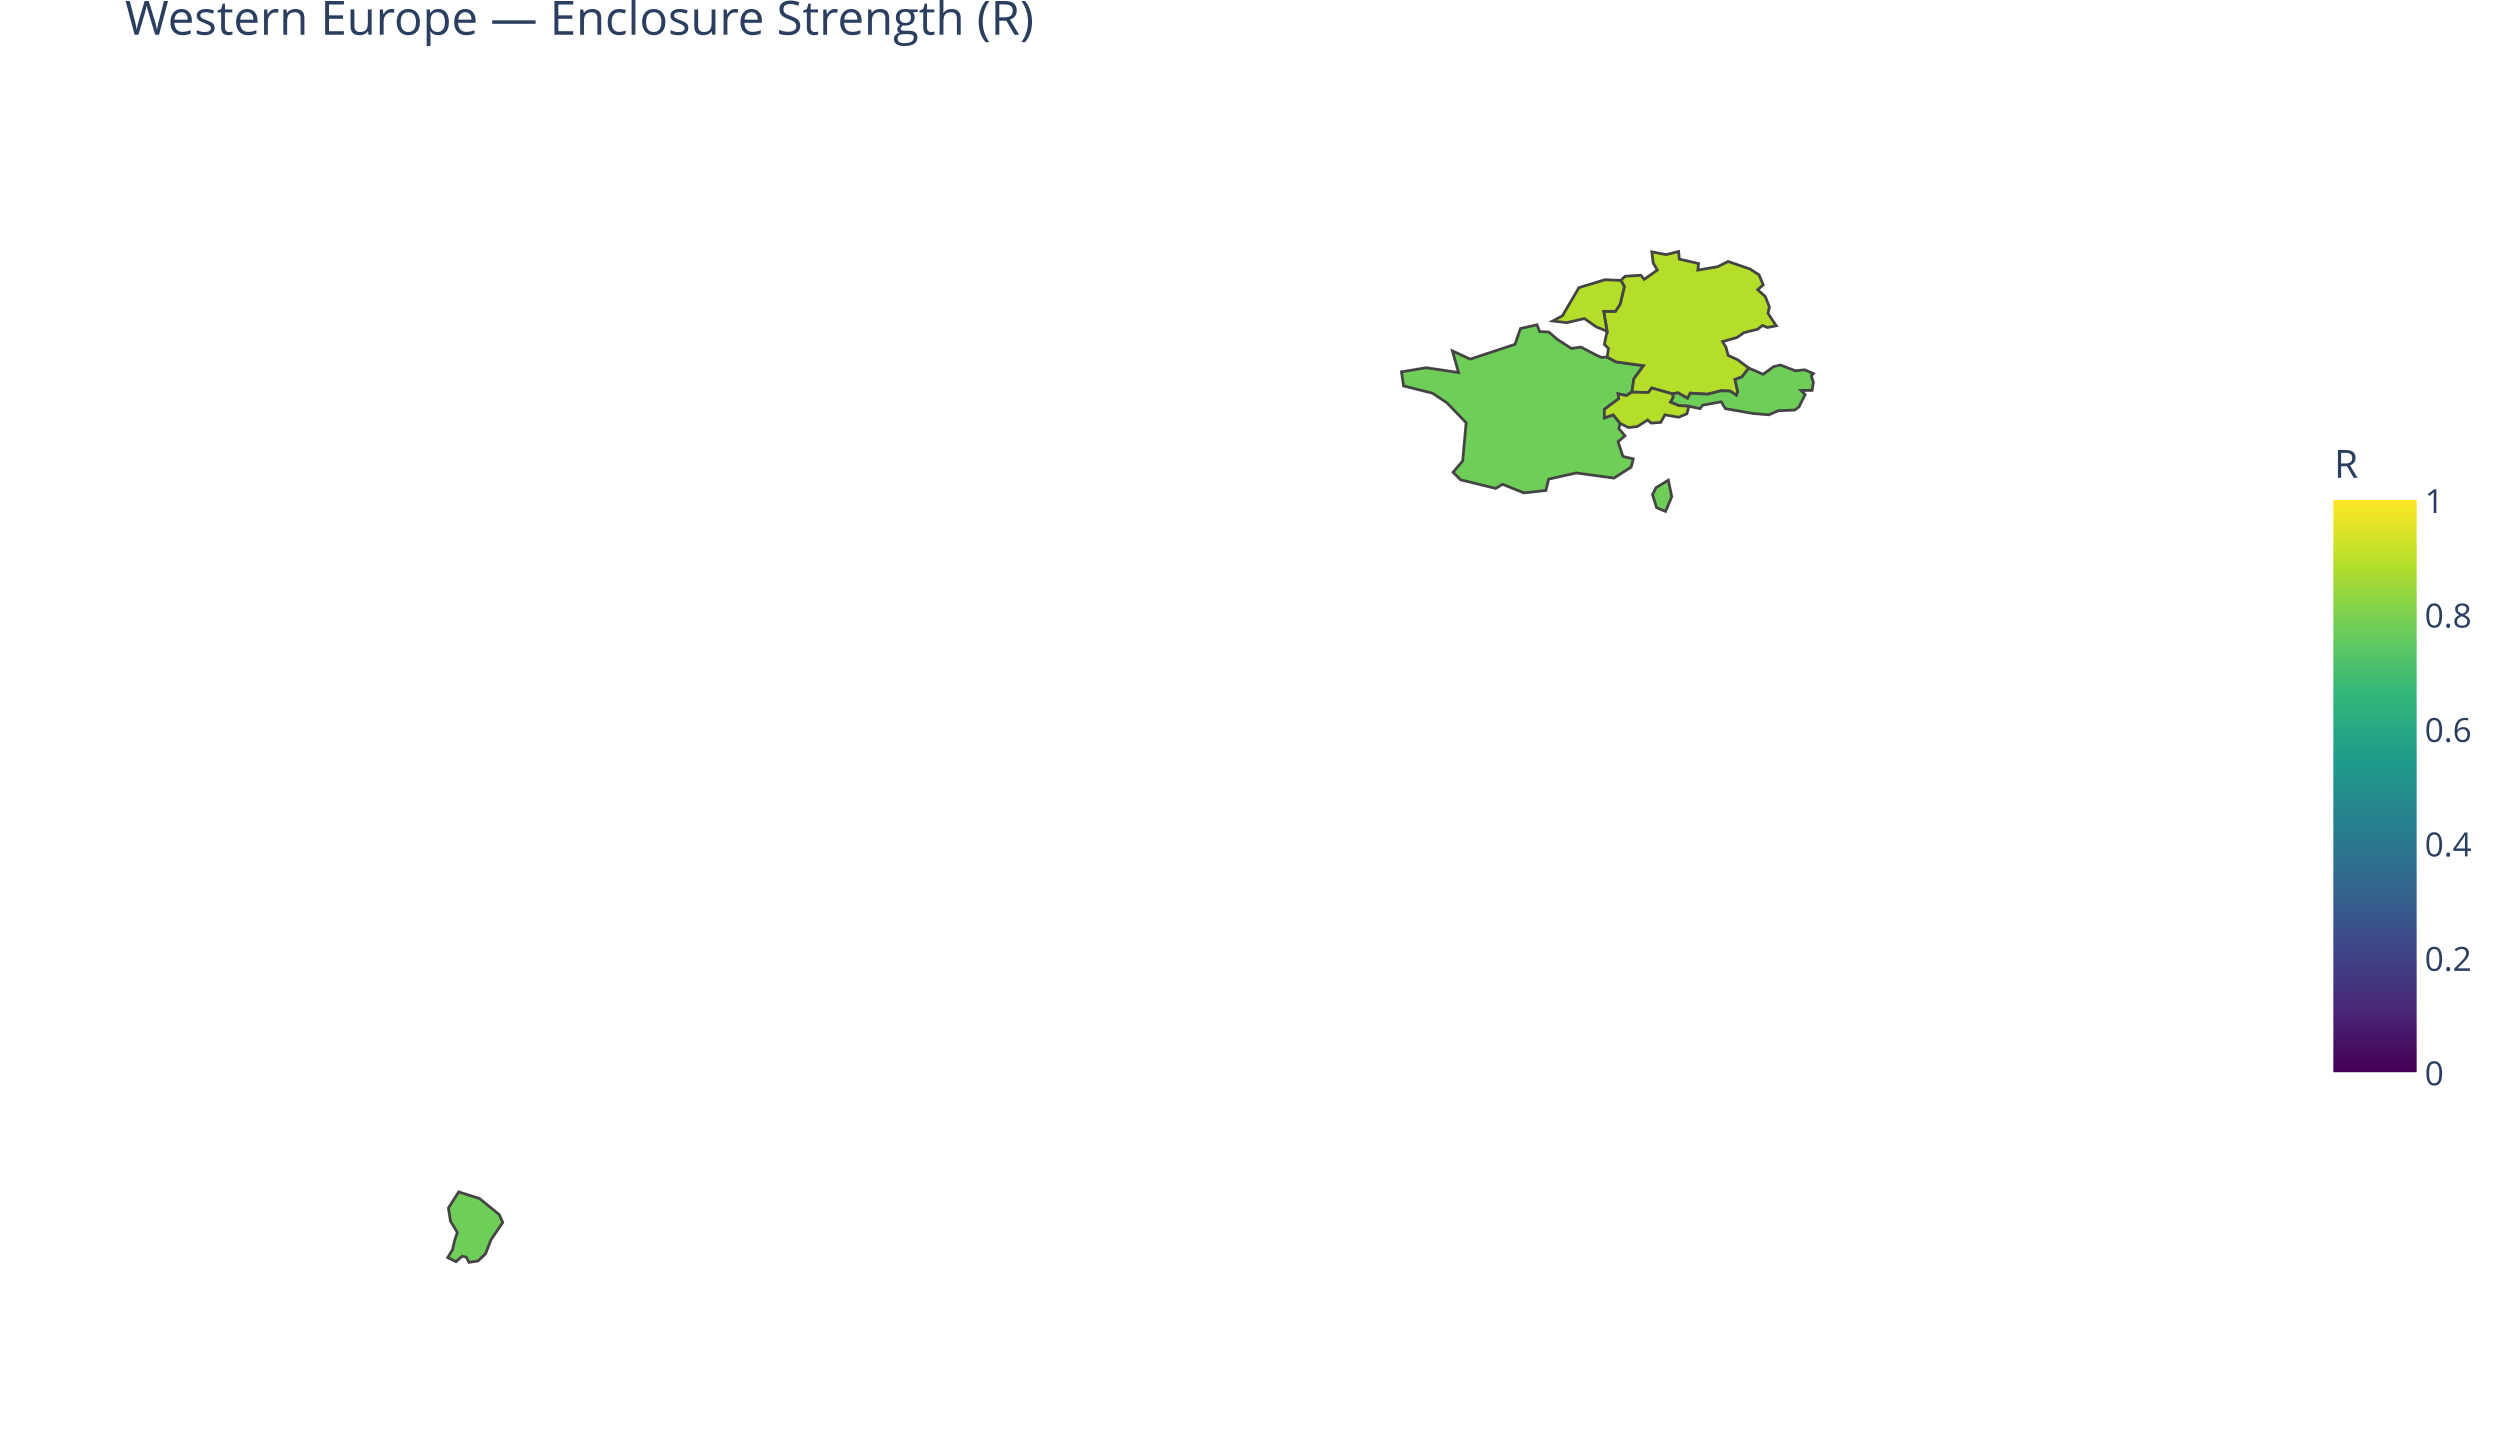
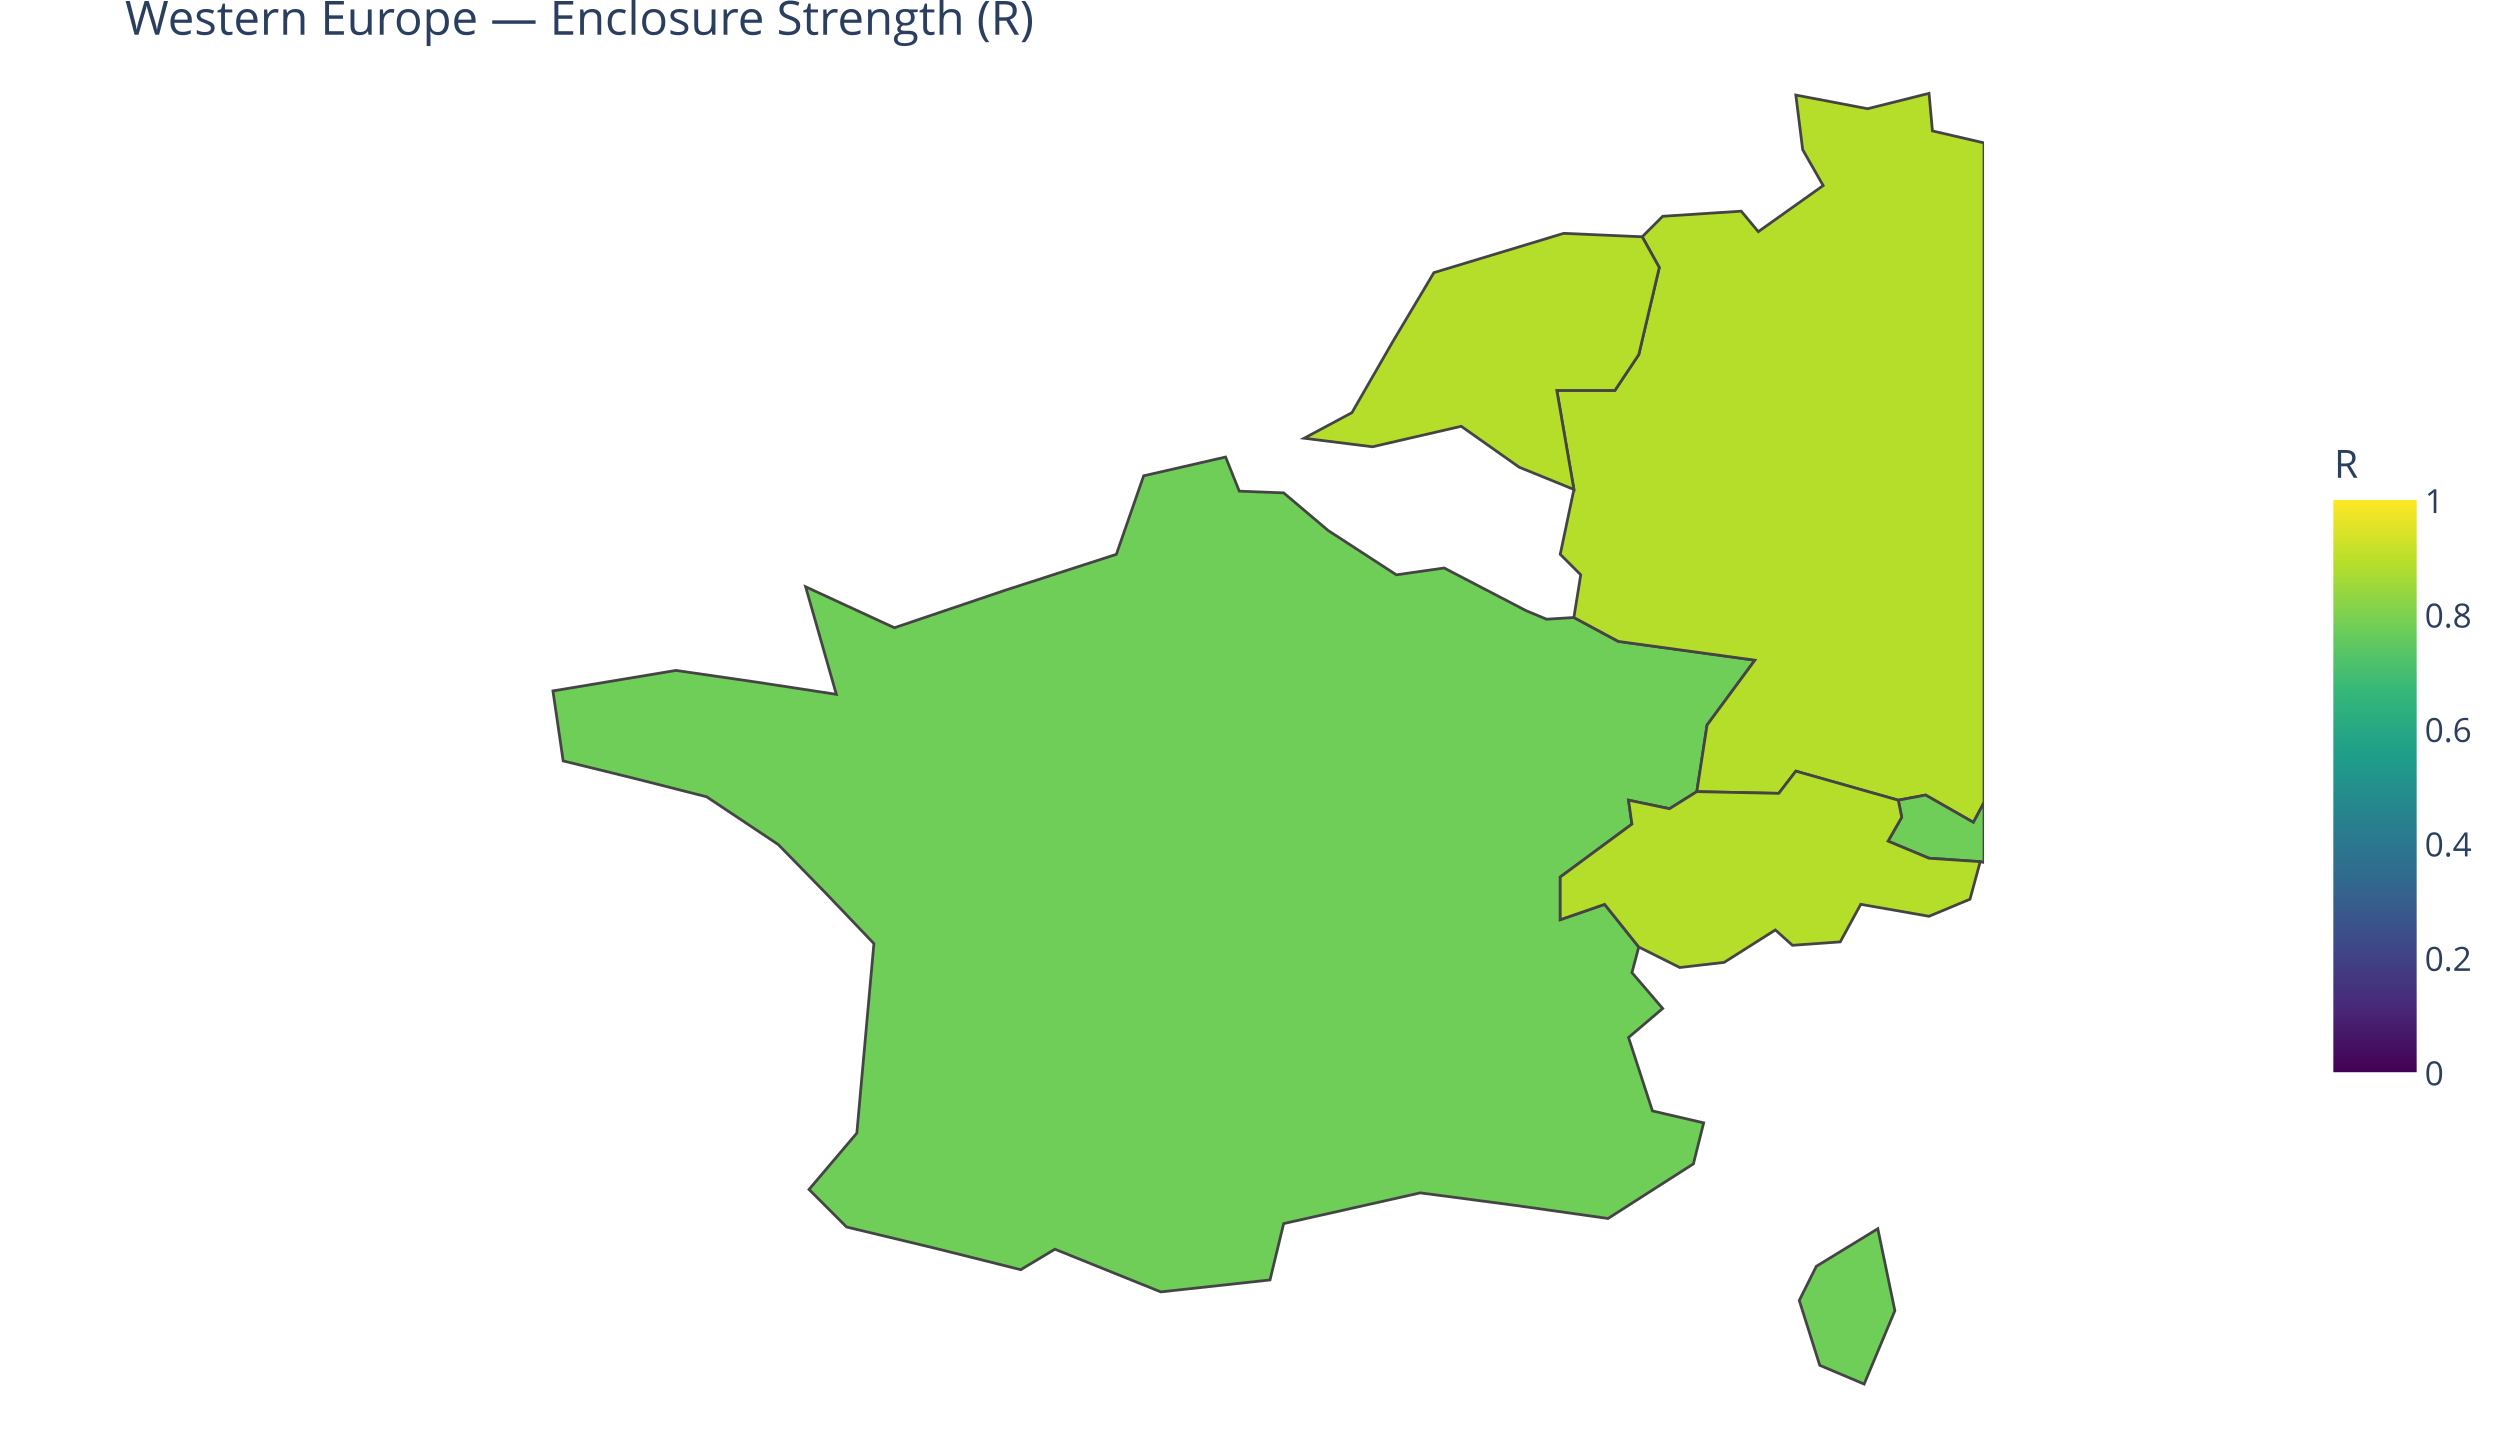
<svg xmlns="http://www.w3.org/2000/svg" class="main-svg" width="900" height="520" style="" viewBox="0 0 900 520">
  <rect x="0" y="0" width="900" height="520" style="fill: rgb(255, 255, 255); fill-opacity: 1;" />
-   <defs id="defs-c3a519">
+   <defs id="defs-6ce6fd">
    <g class="clips">
-       <clipPath id="clipc3a519geo">
-         <rect x="0" y="69.002" width="814" height="406.996" />
+       <clipPath id="clip6ce6fdgeo">
+         <rect x="99.75" y="24.296" width="614.499" height="495.704" />
      </clipPath>
    </g>
    <g class="gradients">
-       <linearGradient x1="0" x2="0" y1="1" y2="0" id="gc3a519-cbcoloraxis">
+       <linearGradient x1="0" x2="0" y1="1" y2="0" id="g6ce6fd-cbcoloraxis">
        <stop offset="0%" stop-color="rgb(68, 1, 84)" stop-opacity="1" />
        <stop offset="11.111%" stop-color="rgb(72, 40, 120)" stop-opacity="1" />
        <stop offset="22.222%" stop-color="rgb(62, 73, 137)" stop-opacity="1" />
        <stop offset="33.333%" stop-color="rgb(49, 104, 142)" stop-opacity="1" />
        <stop offset="44.444%" stop-color="rgb(38, 130, 142)" stop-opacity="1" />
        <stop offset="55.556%" stop-color="rgb(31, 158, 137)" stop-opacity="1" />
        <stop offset="66.667%" stop-color="rgb(53, 183, 121)" stop-opacity="1" />
        <stop offset="77.778%" stop-color="rgb(110, 206, 88)" stop-opacity="1" />
        <stop offset="88.889%" stop-color="rgb(181, 222, 43)" stop-opacity="1" />
        <stop offset="100%" stop-color="rgb(253, 231, 37)" stop-opacity="1" />
      </linearGradient>
    </g>
    <g class="patterns" />
  </defs>
  <g class="bglayer" />
  <g class="layer-below">
    <g class="imagelayer" />
    <g class="shapelayer" />
  </g>
  <g class="cartesianlayer" />
  <g class="polarlayer" />
  <g class="smithlayer" />
  <g class="ternarylayer" />
  <g class="geolayer">
-     <g class="geo geo" clip-path="url(#clipc3a519geo)">
+     <g class="geo geo" clip-path="url(#clip6ce6fdgeo)">
      <g class="layer bg">
-         <rect x="0" y="69.002" width="814" height="406.996" style="pointer-events: all; fill: rgb(255, 255, 255); fill-opacity: 1;" />
+         <rect x="99.75" y="24.296" width="614.499" height="495.704" style="pointer-events: all; fill: rgb(255, 255, 255); fill-opacity: 1;" />
      </g>
      <g class="layer backplot">
        <g class="choroplethlayer">
          <g class="trace choropleth">
-             <path class="choroplethlocation" fill="rgb(110, 206, 88)" d="M180.981,440.096L176.772,446.285L174.792,451.36L172.068,453.959L168.85,454.454L167.86,452.598L166.375,452.226L164.147,454.207L161.176,452.721L162.909,449.875L163.652,446.656L164.642,443.686L162.166,439.601L161.424,434.897L165.137,429.08L167.365,429.822L172.564,431.432L179.743,437.249ZM578.557,128.546L581.775,130.279L591.677,131.64L588.212,136.344L587.469,141.171L585.489,142.409L582.518,141.79L582.765,143.523L577.567,147.36L577.567,150.454L580.785,149.34L583.261,152.435L582.765,154.292L584.993,156.891L582.518,158.995L584.251,164.318L587.964,165.184L587.221,168.155L581.033,172.116L567.417,170.259L557.515,172.487L556.524,176.572L548.603,177.438L540.928,174.344L538.453,175.829L525.827,172.735L523.104,170.011L526.57,165.927L527.808,152.187L520.876,145.008L515.677,141.542L505.28,138.943L504.537,133.868L513.449,132.383L525.085,134.116L522.857,126.318L529.293,129.288L545.384,123.966L547.365,118.272L553.306,116.91L554.296,119.386L557.515,119.51L560.733,122.233L565.684,125.451L569.15,124.956L575.091,128.051L576.576,128.669ZM596.133,175.581L600.59,172.858L601.827,178.8L599.599,184.122L596.381,182.761L594.896,178.057Z" style="stroke: rgb(68, 68, 68); stroke-opacity: 1; stroke-width: 1px; opacity: 1;" />
-             <path class="choroplethlocation" fill="rgb(181, 222, 43)" d="M633.267,98.963L634.752,102.552L632.772,104.285L635.495,106.761L636.98,110.474L636.485,112.826L639.456,117.282L636.238,117.901L634.505,117.158L632.772,118.52L627.821,119.757L625.345,121.49L620.146,122.976L621.384,125.08L622.127,127.927L625.593,129.536L629.554,132.507L627.078,135.725L624.603,136.591L625.593,141.047L625.098,142.285L622.87,140.8L619.651,140.676L614.7,141.914L608.511,141.542L607.521,143.399L604.055,141.419L602.075,141.79L594.648,139.686L593.41,141.295L587.469,141.171L588.212,136.344L591.677,131.64L581.775,130.279L578.557,128.546L579.052,125.451L577.567,123.966L578.557,119.262L577.319,112.083L581.528,112.083L583.261,109.484L584.746,103.171L583.508,100.943L584.993,99.458L590.687,99.086L591.925,100.572L596.629,97.23L595.143,94.63L594.648,90.669L599.847,91.66L604.303,90.546L604.55,93.269L611.482,94.878L611.234,97.23L618.414,95.992L622.127,94.135L630.049,96.858Z" style="stroke: rgb(68, 68, 68); stroke-opacity: 1; stroke-width: 1px; opacity: 1;" />
-             <path class="choroplethlocation" fill="rgb(181, 222, 43)" d="M583.508,100.943L584.746,103.171L583.261,109.484L581.528,112.083L577.319,112.083L578.557,119.262L574.596,117.653L570.388,114.682L563.951,116.168L559,115.549L562.466,113.692L568.407,103.542L577.814,100.696Z" style="stroke: rgb(68, 68, 68); stroke-opacity: 1; stroke-width: 1px; opacity: 1;" />
-             <path class="choroplethlocation" fill="rgb(110, 206, 88)" d="M652.824,137.705L652.329,140.552L648.368,140.552L649.853,142.038L647.625,146.494L646.14,147.608L640.199,147.855L636.733,149.34L631.039,148.845L621.137,147.112L619.651,144.637L612.967,145.875L611.977,147.112L608.016,146.246L604.303,145.998L601.332,144.761L602.322,143.028L602.075,141.79L604.055,141.419L607.521,143.399L608.511,141.542L614.7,141.914L619.651,140.676L622.87,140.8L625.098,142.285L625.593,141.047L624.603,136.591L627.078,135.725L629.554,132.507L634.752,134.735L638.466,132.011L640.941,131.393L646.388,133.497L649.606,133.125L652.824,134.487L652.081,135.353Z" style="stroke: rgb(68, 68, 68); stroke-opacity: 1; stroke-width: 1px; opacity: 1;" />
-             <path class="choroplethlocation" fill="rgb(181, 222, 43)" d="M602.075,141.79L602.322,143.028L601.332,144.761L604.303,145.998L608.016,146.246L607.274,148.969L604.303,150.207L599.352,149.34L597.866,152.064L594.401,152.311L593.163,151.197L589.449,153.549L586.231,153.92L583.261,152.435L580.785,149.34L577.567,150.454L577.567,147.36L582.765,143.523L582.518,141.79L585.489,142.409L587.469,141.171L593.41,141.295L594.648,139.686Z" style="stroke: rgb(68, 68, 68); stroke-opacity: 1; stroke-width: 1px; opacity: 1;" />
+             <path class="choroplethlocation" fill="rgb(110, 206, 88)" d="M566.604,222.302L582.584,230.906L631.754,237.667L614.545,261.023L610.857,284.994L601.023,291.14L586.272,288.067L587.501,296.672L561.687,315.725L561.687,331.091L577.667,325.559L589.96,340.925L587.501,350.144L598.564,363.052L586.272,373.5L594.877,399.929L613.316,404.232L609.628,418.983L578.896,438.651L545.167,433.895L511.287,429.432L462.117,440.495L457.2,460.778L417.864,465.08L379.757,449.714L367.464,457.09L336.232,449.282L304.772,441.724L291.25,428.202L308.46,407.92L314.606,339.696L297.562,321.834L280.187,304.047L254.372,286.838L228.652,280.299L202.743,273.93L199.056,248.731L243.309,241.355L272.269,245.552L301.084,249.96L290.021,211.238L321.981,225.989L361.614,212.574L401.883,199.56L411.717,171.287L441.219,164.526L446.137,176.819L462.117,177.434L478.097,190.955L502.682,206.936L519.892,204.477L549.394,219.843L556.77,222.916ZM653.881,455.861L676.008,442.339L682.154,471.841L671.091,498.27L655.11,491.509L647.735,468.153Z" style="stroke: rgb(68, 68, 68); stroke-opacity: 1; stroke-width: 1px; opacity: 1;" />
+             <path class="choroplethlocation" fill="rgb(181, 222, 43)" d="M714.25,288.89L710.427,296.057L693.217,286.223L683.383,288.067L646.506,277.618L640.359,285.608L610.857,284.994L614.545,261.023L631.754,237.667L582.584,230.906L566.604,222.302L569.062,206.936L561.687,199.56L566.604,176.204L560.457,140.556L581.355,140.556L589.96,127.649L597.335,96.303L591.189,85.239L598.564,77.864L626.837,76.02L632.984,83.395L656.34,66.8L648.964,53.893L646.506,34.225L672.32,39.142L694.447,33.61L695.676,47.132L714.25,51.444L714.25,288.89Z" style="stroke: rgb(68, 68, 68); stroke-opacity: 1; stroke-width: 1px; opacity: 1;" />
+             <path class="choroplethlocation" fill="rgb(181, 222, 43)" d="M591.189,85.239L597.335,96.303L589.96,127.649L581.355,140.556L560.457,140.556L566.604,176.204L546.936,168.214L526.038,153.463L494.078,160.839L469.492,157.766L486.702,148.546L501.207,123.319L516.204,98.147L562.916,84.01Z" style="stroke: rgb(68, 68, 68); stroke-opacity: 1; stroke-width: 1px; opacity: 1;" />
+             <path class="choroplethlocation" fill="rgb(110, 206, 88)" d="M714.25,310.492L712.885,310.194L694.447,308.964L679.696,302.818L684.613,294.213L683.383,288.067L693.217,286.223L710.427,296.057L714.25,288.89L714.25,310.492Z" style="stroke: rgb(68, 68, 68); stroke-opacity: 1; stroke-width: 1px; opacity: 1;" />
+             <path class="choroplethlocation" fill="rgb(181, 222, 43)" d="M683.383,288.067L684.613,294.213L679.696,302.818L694.447,308.964L712.885,310.194L709.198,323.715L694.447,329.862L669.861,325.559L662.486,339.081L645.276,340.31L639.13,334.779L620.691,346.457L604.711,348.301L589.96,340.925L577.667,325.559L561.687,331.091L561.687,315.725L587.501,296.672L586.272,288.067L601.023,291.14L610.857,284.994L640.359,285.608L646.506,277.618Z" style="stroke: rgb(68, 68, 68); stroke-opacity: 1; stroke-width: 1px; opacity: 1;" />
            <path class="choroplethlocation" fill="rgb(68, 1, 84)" style="stroke: rgb(68, 68, 68); stroke-opacity: 1; stroke-width: 1px; opacity: 1;" />
            <path class="choroplethlocation" fill="rgb(68, 1, 84)" style="stroke: rgb(68, 68, 68); stroke-opacity: 1; stroke-width: 1px; opacity: 1;" />
          </g>
        </g>
      </g>
      <g class="layer frontplot">
        <g class="scatterlayer" />
      </g>
    </g>
  </g>
  <g class="funnelarealayer" />
  <g class="pielayer" />
  <g class="iciclelayer" />
  <g class="treemaplayer" />
  <g class="sunburstlayer" />
  <g class="glimages" />
-   <defs id="topdefs-c3a519">
+   <defs id="topdefs-6ce6fd">
    <g class="clips" />
  </defs>
  <g class="layer-above">
    <g class="imagelayer" />
    <g class="shapelayer" />
  </g>
  <g class="infolayer">
    <g class="cbcoloraxis colorbar" transform="translate(0,25)">
      <rect class="cbbg" x="830" y="124" width="69.641" height="248" style="fill: rgb(0, 0, 0); fill-opacity: 0; stroke: rgb(68, 68, 68); stroke-opacity: 1; stroke-width: 0;" />
      <g class="cbfills" transform="translate(0,155)">
-         <rect class="cbfill gradient_filled" x="840" y="0" width="30" height="206" style="fill: url('#gc3a519-cbcoloraxis');" />
+         <rect class="cbfill gradient_filled" x="840" y="0" width="30" height="206" style="fill: url('#g6ce6fd-cbcoloraxis');" />
      </g>
      <g class="cblines" transform="translate(0,155)" />
      <g class="cbaxis crisp" transform="translate(0,-25)">
        <g class="ycbcoloraxistick">
          <text text-anchor="start" x="872.9" y="4.2" transform="translate(0,386.5)" style="font-family: 'Open Sans', verdana, arial, sans-serif; font-size: 12px; fill: rgb(42, 63, 95); fill-opacity: 1; white-space: pre; opacity: 1;">0</text>
        </g>
        <g class="ycbcoloraxistick">
          <text text-anchor="start" x="872.9" y="4.2" style="font-family: 'Open Sans', verdana, arial, sans-serif; font-size: 12px; fill: rgb(42, 63, 95); fill-opacity: 1; white-space: pre; opacity: 1;" transform="translate(0,345.3)">0.2</text>
        </g>
        <g class="ycbcoloraxistick">
          <text text-anchor="start" x="872.9" y="4.2" style="font-family: 'Open Sans', verdana, arial, sans-serif; font-size: 12px; fill: rgb(42, 63, 95); fill-opacity: 1; white-space: pre; opacity: 1;" transform="translate(0,304.1)">0.4</text>
        </g>
        <g class="ycbcoloraxistick">
          <text text-anchor="start" x="872.9" y="4.2" style="font-family: 'Open Sans', verdana, arial, sans-serif; font-size: 12px; fill: rgb(42, 63, 95); fill-opacity: 1; white-space: pre; opacity: 1;" transform="translate(0,262.9)">0.6</text>
        </g>
        <g class="ycbcoloraxistick">
          <text text-anchor="start" x="872.9" y="4.2" style="font-family: 'Open Sans', verdana, arial, sans-serif; font-size: 12px; fill: rgb(42, 63, 95); fill-opacity: 1; white-space: pre; opacity: 1;" transform="translate(0,221.7)">0.8</text>
        </g>
        <g class="ycbcoloraxistick">
          <text text-anchor="start" x="872.9" y="4.2" style="font-family: 'Open Sans', verdana, arial, sans-serif; font-size: 12px; fill: rgb(42, 63, 95); fill-opacity: 1; white-space: pre; opacity: 1;" transform="translate(0,180.5)">1</text>
        </g>
      </g>
      <g class="cbtitleunshift" transform="translate(0,-25)">
        <g class="cbtitle" transform="">
          <text class="ycbcoloraxistitle" x="840.28" y="172" text-anchor="start" style="font-family: 'Open Sans', verdana, arial, sans-serif; font-size: 14px; fill: rgb(42, 63, 95); opacity: 1; font-weight: normal; white-space: pre;">R</text>
        </g>
      </g>
      <rect class="cboutline" x="840" y="156" width="30" height="206" style="stroke: rgb(68, 68, 68); stroke-opacity: 1; fill: none; stroke-width: 0;" />
    </g>
    <g class="g-gtitle">
      <text class="gtitle" x="45" y="12.5" text-anchor="start" dy="0em" style="font-family: 'Open Sans', verdana, arial, sans-serif; font-size: 17px; fill: rgb(42, 63, 95); opacity: 1; font-weight: normal; white-space: pre;">Western Europe — Enclosure Strength (R)</text>
    </g>
  </g>
</svg>
